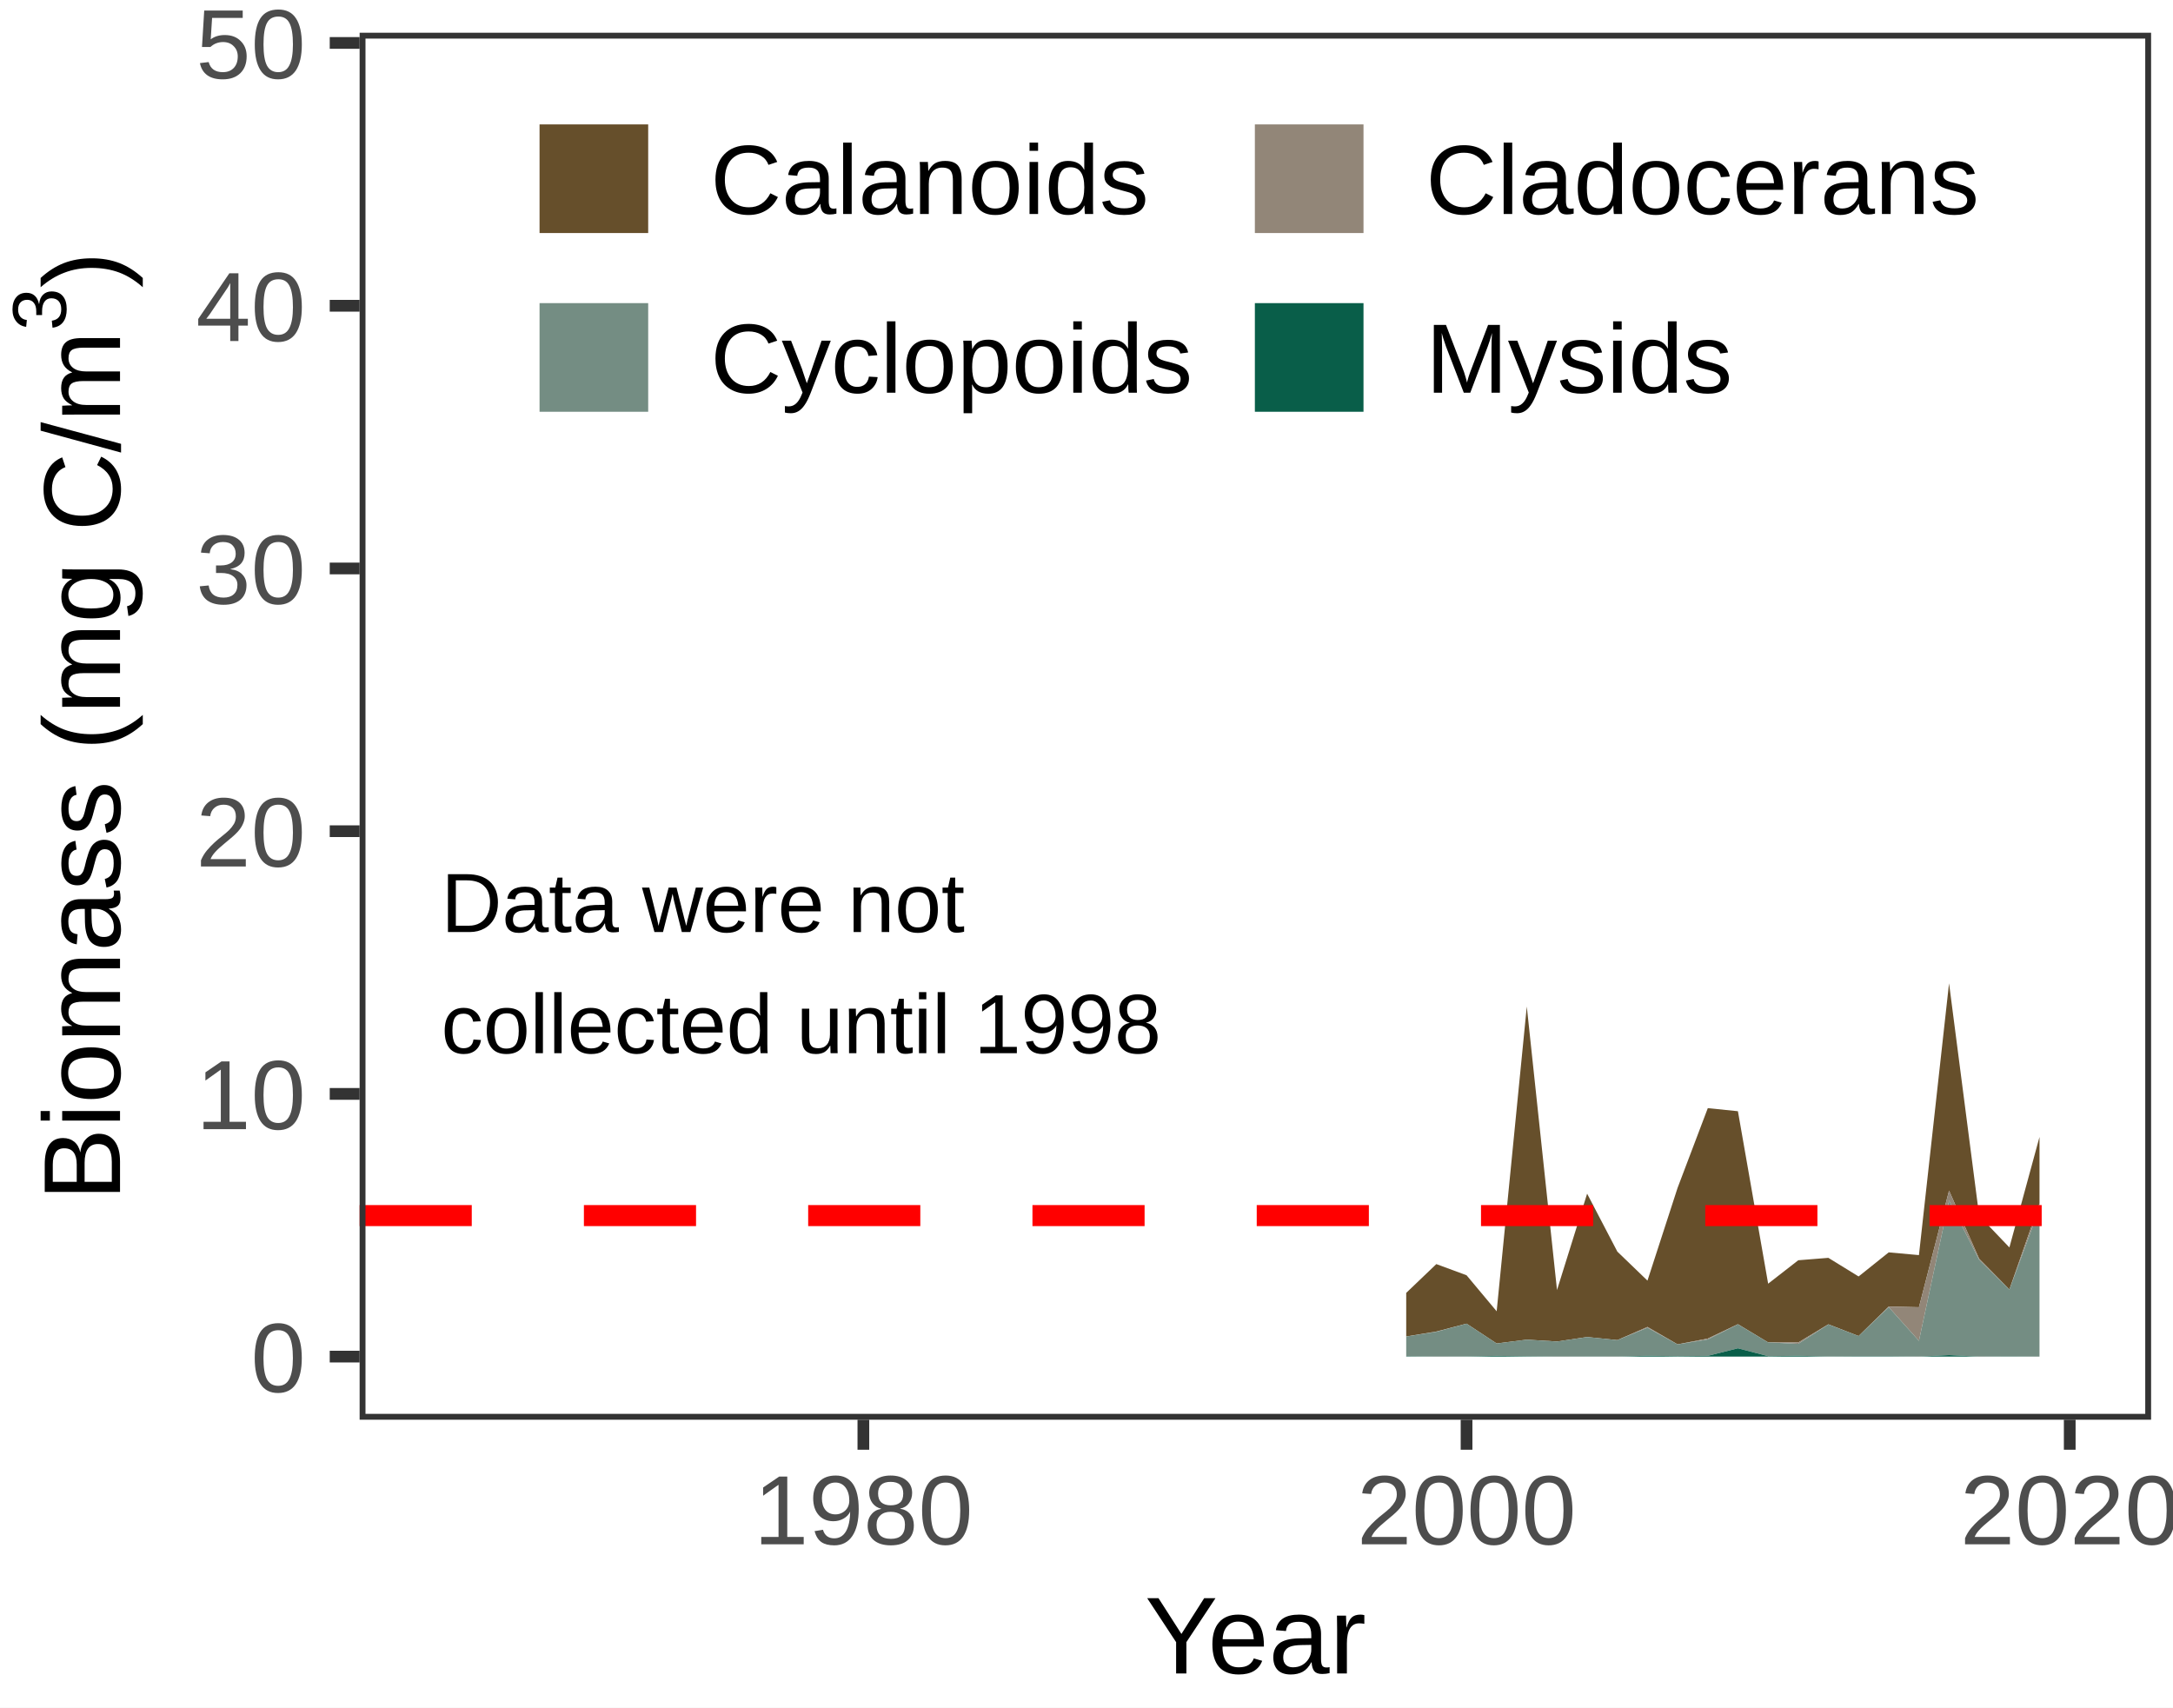
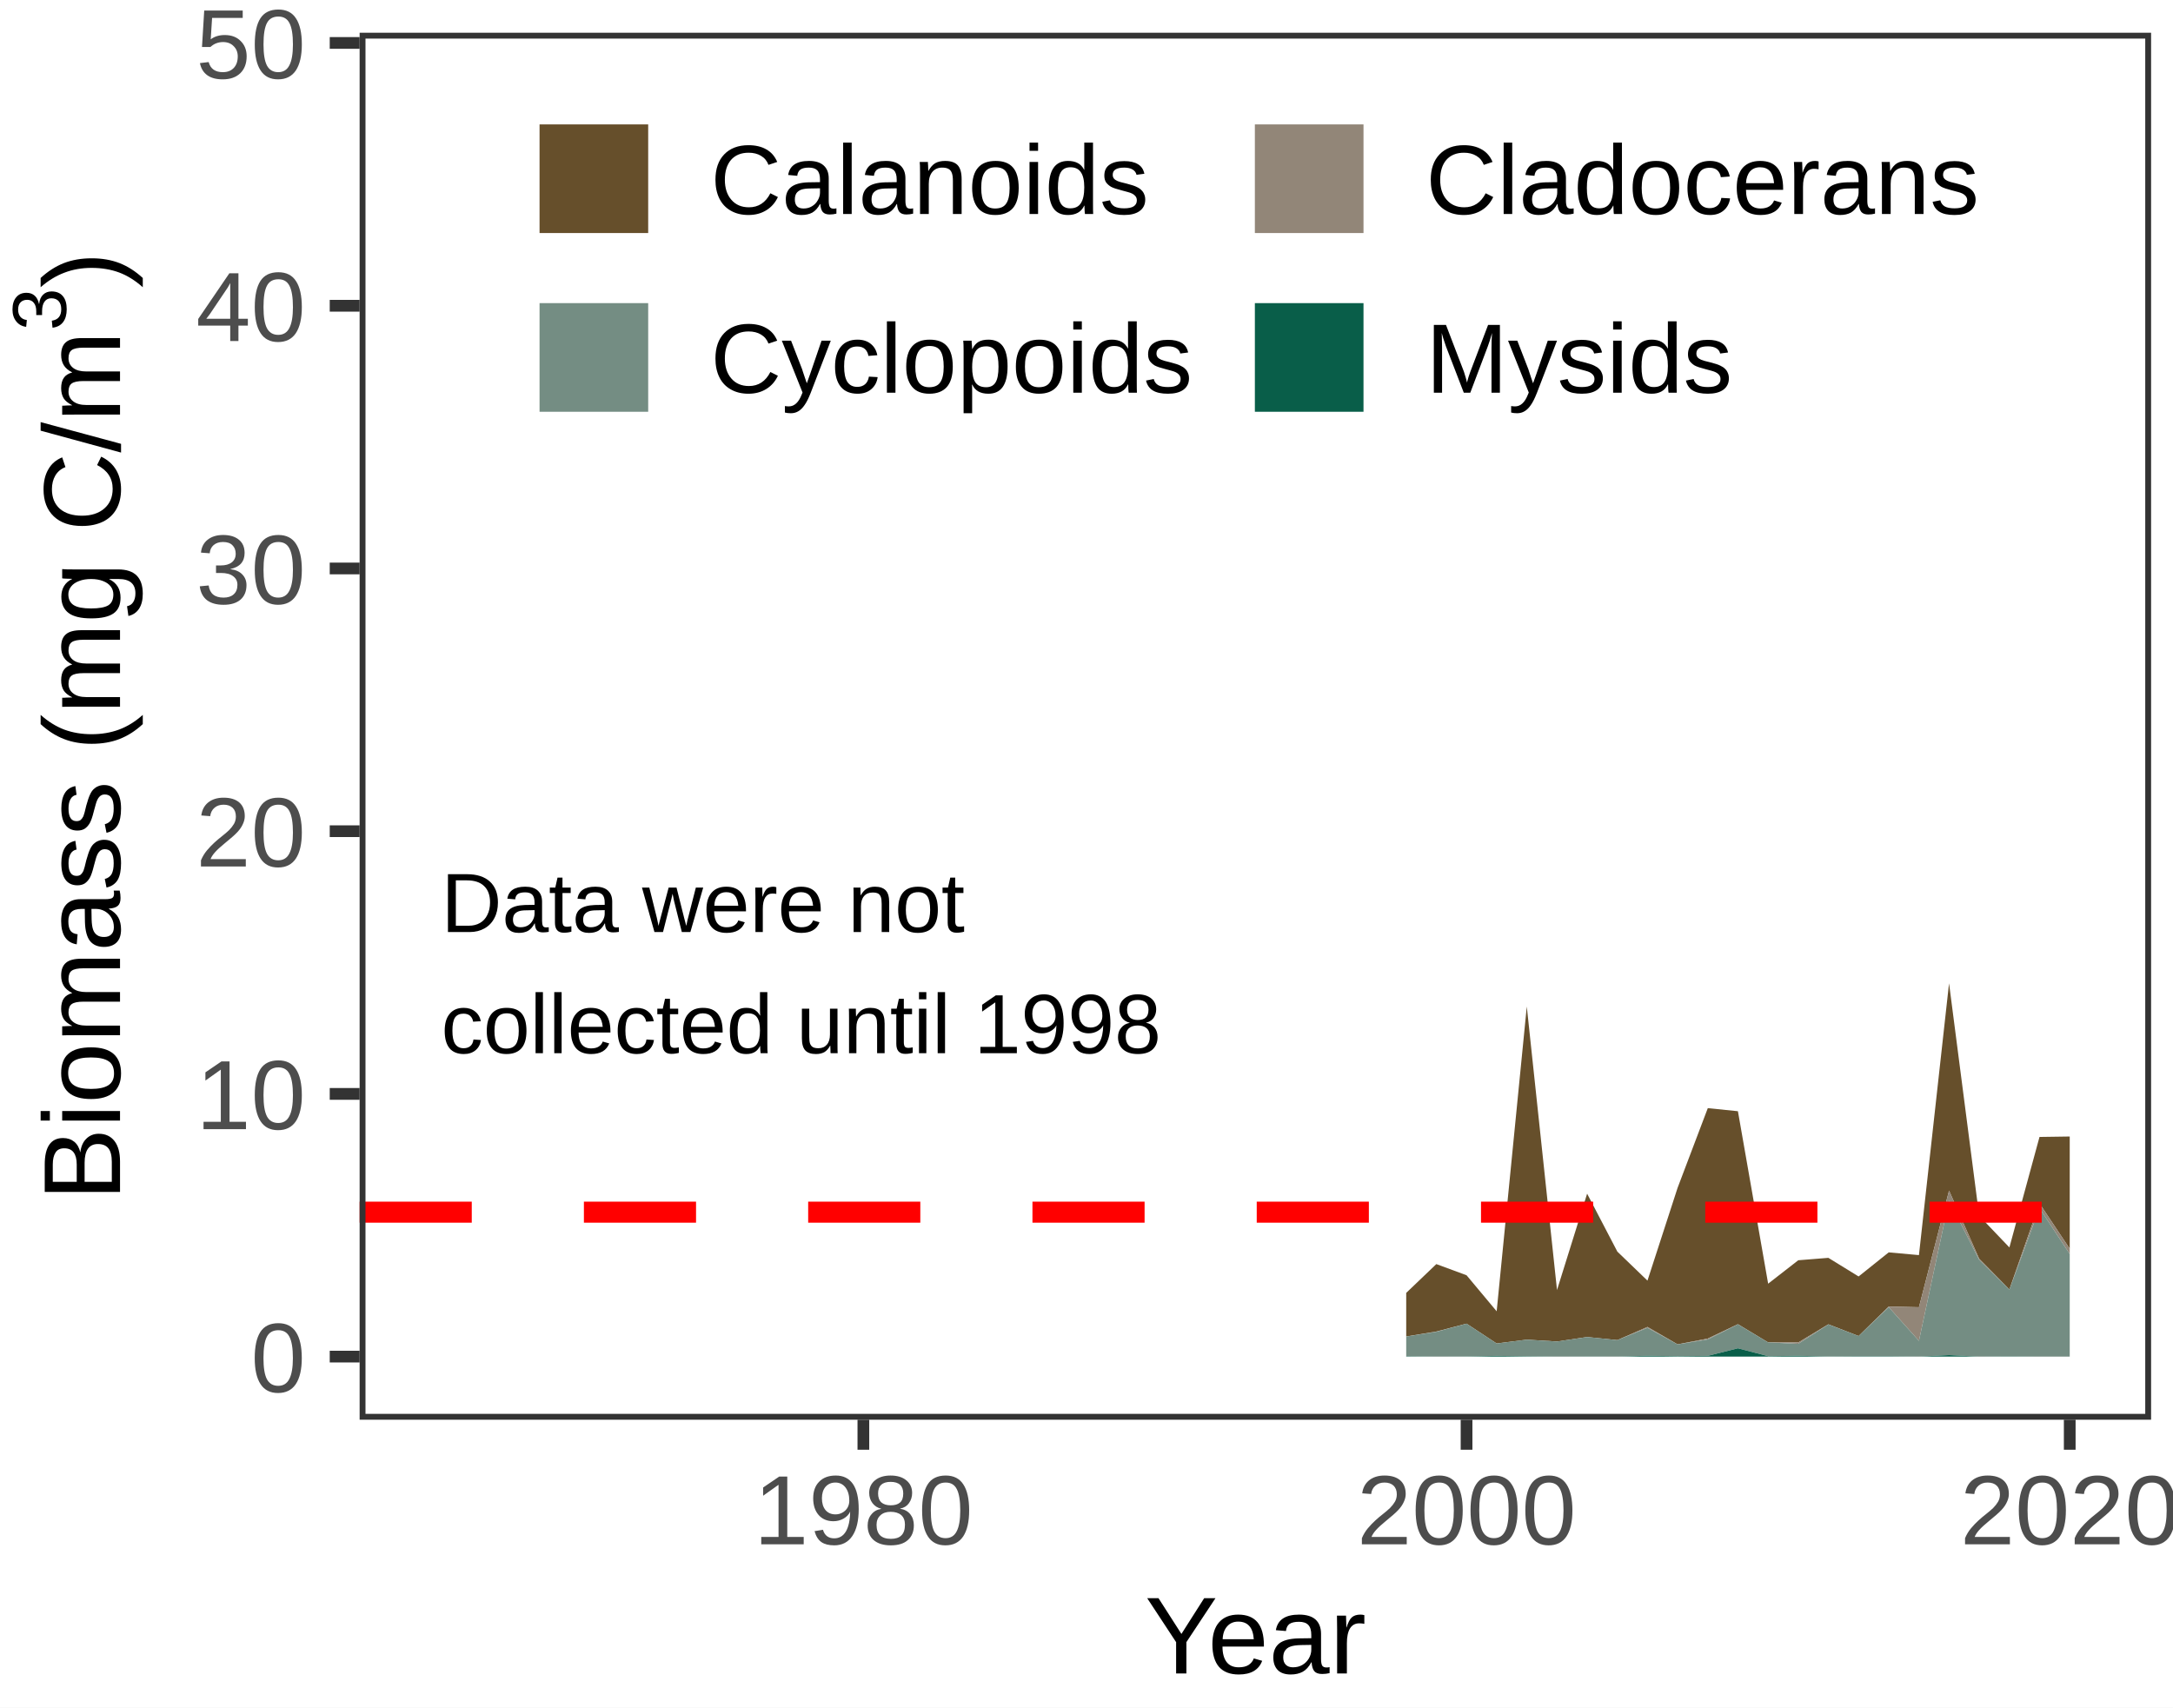
<svg xmlns="http://www.w3.org/2000/svg" class="svglite" width="198.43pt" height="155.91pt" viewBox="0 0 198.43 155.91">
  <defs>
    <style type="text/css">
    .svglite line, .svglite polyline, .svglite polygon, .svglite path, .svglite rect, .svglite circle {
      fill: none;
      stroke: #000000;
      stroke-linecap: round;
      stroke-linejoin: round;
      stroke-miterlimit: 10.00;
    }
  </style>
  </defs>
  <rect width="100%" height="100%" style="stroke: none; fill: #FFFFFF;" />
  <defs>
    <clipPath id="cpMC4wMHwxOTguNDN8MC4wMHwxNTUuOTE=">
      <rect x="0.00" y="0.00" width="198.43" height="155.91" />
    </clipPath>
  </defs>
  <g clip-path="url(#cpMC4wMHwxOTguNDN8MC4wMHwxNTUuOTE=)">
    <rect x="0.00" y="0.00" width="198.43" height="155.91" style="stroke-width: 1.07; stroke: #FFFFFF; fill: #FFFFFF;" />
  </g>
  <defs>
    <clipPath id="cpMzIuODR8MTk2LjQzfDIuOTl8MTI5LjY0">
      <rect x="32.84" y="2.99" width="163.59" height="126.65" />
    </clipPath>
  </defs>
  <g clip-path="url(#cpMzIuODR8MTk2LjQzfDIuOTl8MTI5LjY0)">
    <rect x="32.84" y="2.99" width="163.59" height="126.65" style="stroke-width: 1.07; stroke: none; fill: #FFFFFF;" />
-     <polygon points="128.41,118.06 131.16,115.43 133.92,116.45 136.67,119.74 139.42,91.91 142.18,117.80 144.93,109.00 147.69,114.29 150.44,116.94 153.19,108.47 155.95,101.19 158.70,101.47 161.46,117.22 164.21,115.08 166.96,114.86 169.72,116.56 172.47,114.36 175.23,114.61 177.98,89.79 180.73,111.02 183.49,113.91 186.24,103.82 186.24,109.89 183.49,117.75 180.73,114.95 177.98,108.72 175.23,119.37 172.47,119.31 169.72,122.00 166.96,120.93 164.21,122.59 161.46,122.58 158.70,120.92 155.95,122.23 153.19,122.76 150.44,121.17 147.69,122.37 144.93,122.09 142.18,122.50 139.42,122.33 136.67,122.68 133.92,120.87 131.16,121.59 128.41,122.04 " style="stroke-width: 0.00; stroke: none; fill: #664F2B;" />
-     <polyline points="128.41,118.06 131.16,115.43 133.92,116.45 136.67,119.74 139.42,91.91 142.18,117.80 144.93,109.00 147.69,114.29 150.44,116.94 153.19,108.47 155.95,101.19 158.70,101.47 161.46,117.22 164.21,115.08 166.96,114.86 169.72,116.56 172.47,114.36 175.23,114.61 177.98,89.79 180.73,111.02 183.49,113.91 186.24,103.82 " style="stroke-width: 1.07; stroke: none;" />
-     <polygon points="128.41,122.04 131.16,121.59 133.92,120.87 136.67,122.68 139.42,122.33 142.18,122.50 144.93,122.09 147.69,122.37 150.44,121.17 153.19,122.76 155.95,122.23 158.70,120.92 161.46,122.58 164.21,122.59 166.96,120.93 169.72,122.00 172.47,119.31 175.23,119.37 177.98,108.72 180.73,114.95 183.49,117.75 186.24,109.89 186.24,110.32 183.49,117.75 180.73,115.04 177.98,109.63 175.23,122.44 172.47,119.36 169.72,122.00 166.96,120.94 164.21,122.71 161.46,122.58 158.70,120.93 155.95,122.31 153.19,122.76 150.44,121.24 147.69,122.37 144.93,122.09 142.18,122.50 139.42,122.33 136.67,122.68 133.92,120.87 131.16,121.61 128.41,122.04 " style="stroke-width: 0.00; stroke: none; fill: #928678;" />
-     <polyline points="128.41,122.04 131.16,121.59 133.92,120.87 136.67,122.68 139.42,122.33 142.18,122.50 144.93,122.09 147.69,122.37 150.44,121.17 153.19,122.76 155.95,122.23 158.70,120.92 161.46,122.58 164.21,122.59 166.96,120.93 169.72,122.00 172.47,119.31 175.23,119.37 177.98,108.72 180.73,114.95 183.49,117.75 186.24,109.89 " style="stroke-width: 1.07; stroke: none;" />
-     <polygon points="128.41,122.04 131.16,121.61 133.92,120.87 136.67,122.68 139.42,122.33 142.18,122.50 144.93,122.09 147.69,122.37 150.44,121.24 153.19,122.76 155.95,122.31 158.70,120.93 161.46,122.58 164.21,122.71 166.96,120.94 169.72,122.00 172.47,119.36 175.23,122.44 177.98,109.63 180.73,115.04 183.49,117.75 186.24,110.32 186.24,123.88 183.49,123.86 180.73,123.88 177.98,123.74 175.23,123.88 172.47,123.85 169.72,123.85 166.96,123.87 164.21,123.80 161.46,123.84 158.70,123.12 155.95,123.81 153.19,123.84 150.44,123.80 147.69,123.88 144.93,123.87 142.18,123.88 139.42,123.85 136.67,123.81 133.92,123.87 131.16,123.88 128.41,123.85 " style="stroke-width: 0.00; stroke: none; fill: #748D83;" />
-     <polyline points="128.41,122.04 131.16,121.61 133.92,120.87 136.67,122.68 139.42,122.33 142.18,122.50 144.93,122.09 147.69,122.37 150.44,121.24 153.19,122.76 155.95,122.31 158.70,120.93 161.46,122.58 164.21,122.71 166.96,120.94 169.72,122.00 172.47,119.36 175.23,122.44 177.98,109.63 180.73,115.04 183.49,117.75 186.24,110.32 " style="stroke-width: 1.07; stroke: none;" />
+     <polygon points="128.41,118.06 131.16,115.43 133.92,116.45 136.67,119.74 139.42,91.91 142.18,117.80 144.93,109.00 147.69,114.29 150.44,116.94 153.19,108.47 155.95,101.19 158.70,101.47 161.46,117.22 164.21,115.08 166.96,114.86 169.72,116.56 172.47,114.36 175.23,114.61 177.98,89.79 180.73,111.02 183.49,113.91 186.24,103.82 189.00,103.78 189.00,114.03 186.24,109.89 183.49,117.75 180.73,114.95 177.98,108.72 175.23,119.37 172.47,119.31 169.72,122.00 166.96,120.93 164.21,122.59 161.46,122.58 158.70,120.92 155.95,122.23 153.19,122.76 150.44,121.17 147.69,122.37 144.93,122.09 142.18,122.50 139.42,122.33 136.67,122.68 133.92,120.87 131.16,121.59 128.41,122.04 " style="stroke-width: 0.00; stroke: none; fill: #664F2B;" />
+     <polyline points="128.41,118.06 131.16,115.43 133.92,116.45 136.67,119.74 139.42,91.91 142.18,117.80 144.93,109.00 147.69,114.29 150.44,116.94 153.19,108.47 155.95,101.19 158.70,101.47 161.46,117.22 164.21,115.08 166.96,114.86 169.72,116.56 172.47,114.36 175.23,114.61 177.98,89.79 180.73,111.02 183.49,113.91 186.24,103.82 189.00,103.78 " style="stroke-width: 1.07; stroke: none;" />
+     <polygon points="128.41,122.04 131.16,121.59 133.92,120.87 136.67,122.68 139.42,122.33 142.18,122.50 144.93,122.09 147.69,122.37 150.44,121.17 153.19,122.76 155.95,122.23 158.70,120.92 161.46,122.58 164.21,122.59 166.96,120.93 169.72,122.00 172.47,119.31 175.23,119.37 177.98,108.72 180.73,114.95 183.49,117.75 186.24,109.89 189.00,114.03 189.00,114.51 186.24,110.32 183.49,117.75 180.73,115.04 177.98,109.63 175.23,122.44 172.47,119.36 169.72,122.00 166.96,120.94 164.21,122.71 161.46,122.58 158.70,120.93 155.95,122.31 153.19,122.76 150.44,121.25 147.69,122.37 144.93,122.09 142.18,122.50 139.42,122.33 136.67,122.68 133.92,120.87 131.16,121.61 128.41,122.04 " style="stroke-width: 0.00; stroke: none; fill: #928678;" />
+     <polyline points="128.41,122.04 131.16,121.59 133.92,120.87 136.67,122.68 139.42,122.33 142.18,122.50 144.93,122.09 147.69,122.37 150.44,121.17 153.19,122.76 155.95,122.23 158.70,120.92 161.46,122.58 164.21,122.59 166.96,120.93 169.72,122.00 172.47,119.31 175.23,119.37 177.98,108.72 180.73,114.95 183.49,117.75 186.24,109.89 189.00,114.03 " style="stroke-width: 1.07; stroke: none;" />
+     <polygon points="128.41,122.04 131.16,121.61 133.92,120.87 136.67,122.68 139.42,122.33 142.18,122.50 144.93,122.09 147.69,122.37 150.44,121.25 153.19,122.76 155.95,122.31 158.70,120.93 161.46,122.58 164.21,122.71 166.96,120.94 169.72,122.00 172.47,119.36 175.23,122.44 177.98,109.63 180.73,115.04 183.49,117.75 186.24,110.32 189.00,114.51 189.00,123.88 186.24,123.88 183.49,123.86 180.73,123.88 177.98,123.74 175.23,123.88 172.47,123.85 169.72,123.85 166.96,123.87 164.21,123.80 161.46,123.84 158.70,123.12 155.95,123.81 153.19,123.84 150.44,123.80 147.69,123.88 144.93,123.87 142.18,123.88 139.42,123.85 136.67,123.81 133.92,123.87 131.16,123.88 128.41,123.85 " style="stroke-width: 0.00; stroke: none; fill: #748D83;" />
+     <polyline points="128.41,122.04 131.16,121.61 133.92,120.87 136.67,122.68 139.42,122.33 142.18,122.50 144.93,122.09 147.69,122.37 150.44,121.25 153.19,122.76 155.95,122.31 158.70,120.93 161.46,122.58 164.21,122.71 166.96,120.94 169.72,122.00 172.47,119.36 175.23,122.44 177.98,109.63 180.73,115.04 183.49,117.75 186.24,110.32 189.00,114.51 " style="stroke-width: 1.07; stroke: none;" />
    <polygon points="128.41,123.85 131.16,123.88 133.92,123.87 136.67,123.81 139.42,123.85 142.18,123.88 144.93,123.87 147.69,123.88 150.44,123.80 153.19,123.84 155.95,123.81 158.70,123.12 161.46,123.84 164.21,123.80 166.96,123.87 169.72,123.85 172.47,123.85 175.23,123.88 177.98,123.74 180.73,123.88 183.49,123.86 186.24,123.88 186.24,123.88 183.49,123.88 180.73,123.88 177.98,123.88 175.23,123.88 172.47,123.88 169.72,123.88 166.96,123.88 164.21,123.88 161.46,123.88 158.70,123.88 155.95,123.88 153.19,123.88 150.44,123.88 147.69,123.88 144.93,123.88 142.18,123.88 139.42,123.88 136.67,123.88 133.92,123.88 131.16,123.88 128.41,123.88 " style="stroke-width: 0.00; stroke: none; fill: #095E49;" />
    <polyline points="128.41,123.85 131.16,123.88 133.92,123.87 136.67,123.81 139.42,123.85 142.18,123.88 144.93,123.87 147.69,123.88 150.44,123.80 153.19,123.84 155.95,123.81 158.70,123.12 161.46,123.84 164.21,123.80 166.96,123.87 169.72,123.85 172.47,123.85 175.23,123.88 177.98,123.74 180.73,123.88 183.49,123.86 186.24,123.88 " style="stroke-width: 1.07; stroke: none;" />
-     <line x1="32.84" y1="111.00" x2="196.43" y2="111.00" style="stroke-width: 1.92; stroke: #FF0000; stroke-dasharray: 10.24,10.24; stroke-linecap: butt;" />
+     <line x1="32.84" y1="110.69" x2="196.43" y2="110.69" style="stroke-width: 1.92; stroke: #FF0000; stroke-dasharray: 10.24,10.24; stroke-linecap: butt;" />
    <text x="40.28" y="85.11" style="font-size: 7.68px; font-family: Arial;" textLength="49.92px" lengthAdjust="spacingAndGlyphs">Data were not </text>
    <text x="40.28" y="96.17" style="font-size: 7.68px; font-family: Arial;" textLength="67.85px" lengthAdjust="spacingAndGlyphs"> collected until 1998</text>
    <rect x="32.84" y="2.99" width="163.59" height="126.65" style="stroke-width: 1.07; stroke: #333333;" />
  </g>
  <g clip-path="url(#cpMC4wMHwxOTguNDN8MC4wMHwxNTUuOTE=)">
    <text x="27.91" y="127.11" text-anchor="end" style="font-size: 9.00px; fill: #4D4D4D; font-family: Arial;" textLength="5.00px" lengthAdjust="spacingAndGlyphs">0</text>
    <text x="27.91" y="103.11" text-anchor="end" style="font-size: 9.00px; fill: #4D4D4D; font-family: Arial;" textLength="10.01px" lengthAdjust="spacingAndGlyphs">10</text>
    <text x="27.91" y="79.12" text-anchor="end" style="font-size: 9.00px; fill: #4D4D4D; font-family: Arial;" textLength="10.01px" lengthAdjust="spacingAndGlyphs">20</text>
    <text x="27.91" y="55.13" text-anchor="end" style="font-size: 9.00px; fill: #4D4D4D; font-family: Arial;" textLength="10.01px" lengthAdjust="spacingAndGlyphs">30</text>
    <text x="27.91" y="31.14" text-anchor="end" style="font-size: 9.00px; fill: #4D4D4D; font-family: Arial;" textLength="10.01px" lengthAdjust="spacingAndGlyphs">40</text>
    <text x="27.91" y="7.15" text-anchor="end" style="font-size: 9.00px; fill: #4D4D4D; font-family: Arial;" textLength="10.01px" lengthAdjust="spacingAndGlyphs">50</text>
    <polyline points="30.11,123.88 32.84,123.88 " style="stroke-width: 1.07; stroke: #333333; stroke-linecap: butt;" />
    <polyline points="30.11,99.89 32.84,99.89 " style="stroke-width: 1.07; stroke: #333333; stroke-linecap: butt;" />
    <polyline points="30.11,75.90 32.84,75.90 " style="stroke-width: 1.07; stroke: #333333; stroke-linecap: butt;" />
    <polyline points="30.11,51.91 32.84,51.91 " style="stroke-width: 1.07; stroke: #333333; stroke-linecap: butt;" />
    <polyline points="30.11,27.92 32.84,27.92 " style="stroke-width: 1.07; stroke: #333333; stroke-linecap: butt;" />
    <polyline points="30.11,3.92 32.84,3.92 " style="stroke-width: 1.07; stroke: #333333; stroke-linecap: butt;" />
    <polyline points="78.84,132.38 78.84,129.64 " style="stroke-width: 1.07; stroke: #333333; stroke-linecap: butt;" />
    <polyline points="133.92,132.38 133.92,129.64 " style="stroke-width: 1.07; stroke: #333333; stroke-linecap: butt;" />
    <polyline points="189.00,132.38 189.00,129.64 " style="stroke-width: 1.07; stroke: #333333; stroke-linecap: butt;" />
    <text x="78.84" y="141.02" text-anchor="middle" style="font-size: 9.00px; fill: #4D4D4D; font-family: Arial;" textLength="20.02px" lengthAdjust="spacingAndGlyphs">1980</text>
    <text x="133.92" y="141.02" text-anchor="middle" style="font-size: 9.00px; fill: #4D4D4D; font-family: Arial;" textLength="20.02px" lengthAdjust="spacingAndGlyphs">2000</text>
    <text x="189.00" y="141.02" text-anchor="middle" style="font-size: 9.00px; fill: #4D4D4D; font-family: Arial;" textLength="20.02px" lengthAdjust="spacingAndGlyphs">2020</text>
    <text x="114.64" y="152.81" text-anchor="middle" style="font-size: 10.00px; font-family: Arial;" textLength="20.22px" lengthAdjust="spacingAndGlyphs">Year</text>
    <text transform="translate(10.96,109.67) rotate(-90)" style="font-size: 10.00px; font-family: Arial;" textLength="79.48px" lengthAdjust="spacingAndGlyphs">Biomass (mg C/m</text>
    <text transform="translate(6.03,30.19) rotate(-90)" style="font-size: 7.00px; font-family: Arial;" textLength="3.90px" lengthAdjust="spacingAndGlyphs">3</text>
    <text transform="translate(10.96,26.29) rotate(-90)" style="font-size: 10.00px; font-family: Arial;" textLength="3.33px" lengthAdjust="spacingAndGlyphs">)</text>
    <rect x="48.56" y="10.65" width="11.34" height="11.34" style="stroke-width: 1.07; stroke: none; fill: #FFFFFF;" />
    <rect x="49.27" y="11.36" width="9.92" height="9.92" style="stroke-width: 1.07; stroke: none; stroke-linecap: square; stroke-linejoin: miter; fill: #664F2B;" />
    <rect x="113.88" y="10.65" width="11.34" height="11.34" style="stroke-width: 1.07; stroke: none; fill: #FFFFFF;" />
    <rect x="114.59" y="11.36" width="9.92" height="9.92" style="stroke-width: 1.07; stroke: none; stroke-linecap: square; stroke-linejoin: miter; fill: #928678;" />
    <rect x="48.56" y="26.97" width="11.34" height="11.34" style="stroke-width: 1.07; stroke: none; fill: #FFFFFF;" />
    <rect x="49.27" y="27.68" width="9.92" height="9.92" style="stroke-width: 1.07; stroke: none; stroke-linecap: square; stroke-linejoin: miter; fill: #748D83;" />
    <rect x="113.88" y="26.97" width="11.34" height="11.34" style="stroke-width: 1.07; stroke: none; fill: #FFFFFF;" />
    <rect x="114.59" y="27.68" width="9.92" height="9.92" style="stroke-width: 1.07; stroke: none; stroke-linecap: square; stroke-linejoin: miter; fill: #095E49;" />
    <text x="64.88" y="19.54" style="font-size: 9.00px; font-family: Arial;" textLength="40.02px" lengthAdjust="spacingAndGlyphs">Calanoids</text>
    <text x="130.20" y="19.54" style="font-size: 9.00px; font-family: Arial;" textLength="50.52px" lengthAdjust="spacingAndGlyphs">Cladocerans</text>
    <text x="64.88" y="35.86" style="font-size: 9.00px; font-family: Arial;" textLength="44.02px" lengthAdjust="spacingAndGlyphs">Cyclopoids</text>
    <text x="130.20" y="35.86" style="font-size: 9.00px; font-family: Arial;" textLength="28.00px" lengthAdjust="spacingAndGlyphs">Mysids</text>
  </g>
</svg>
